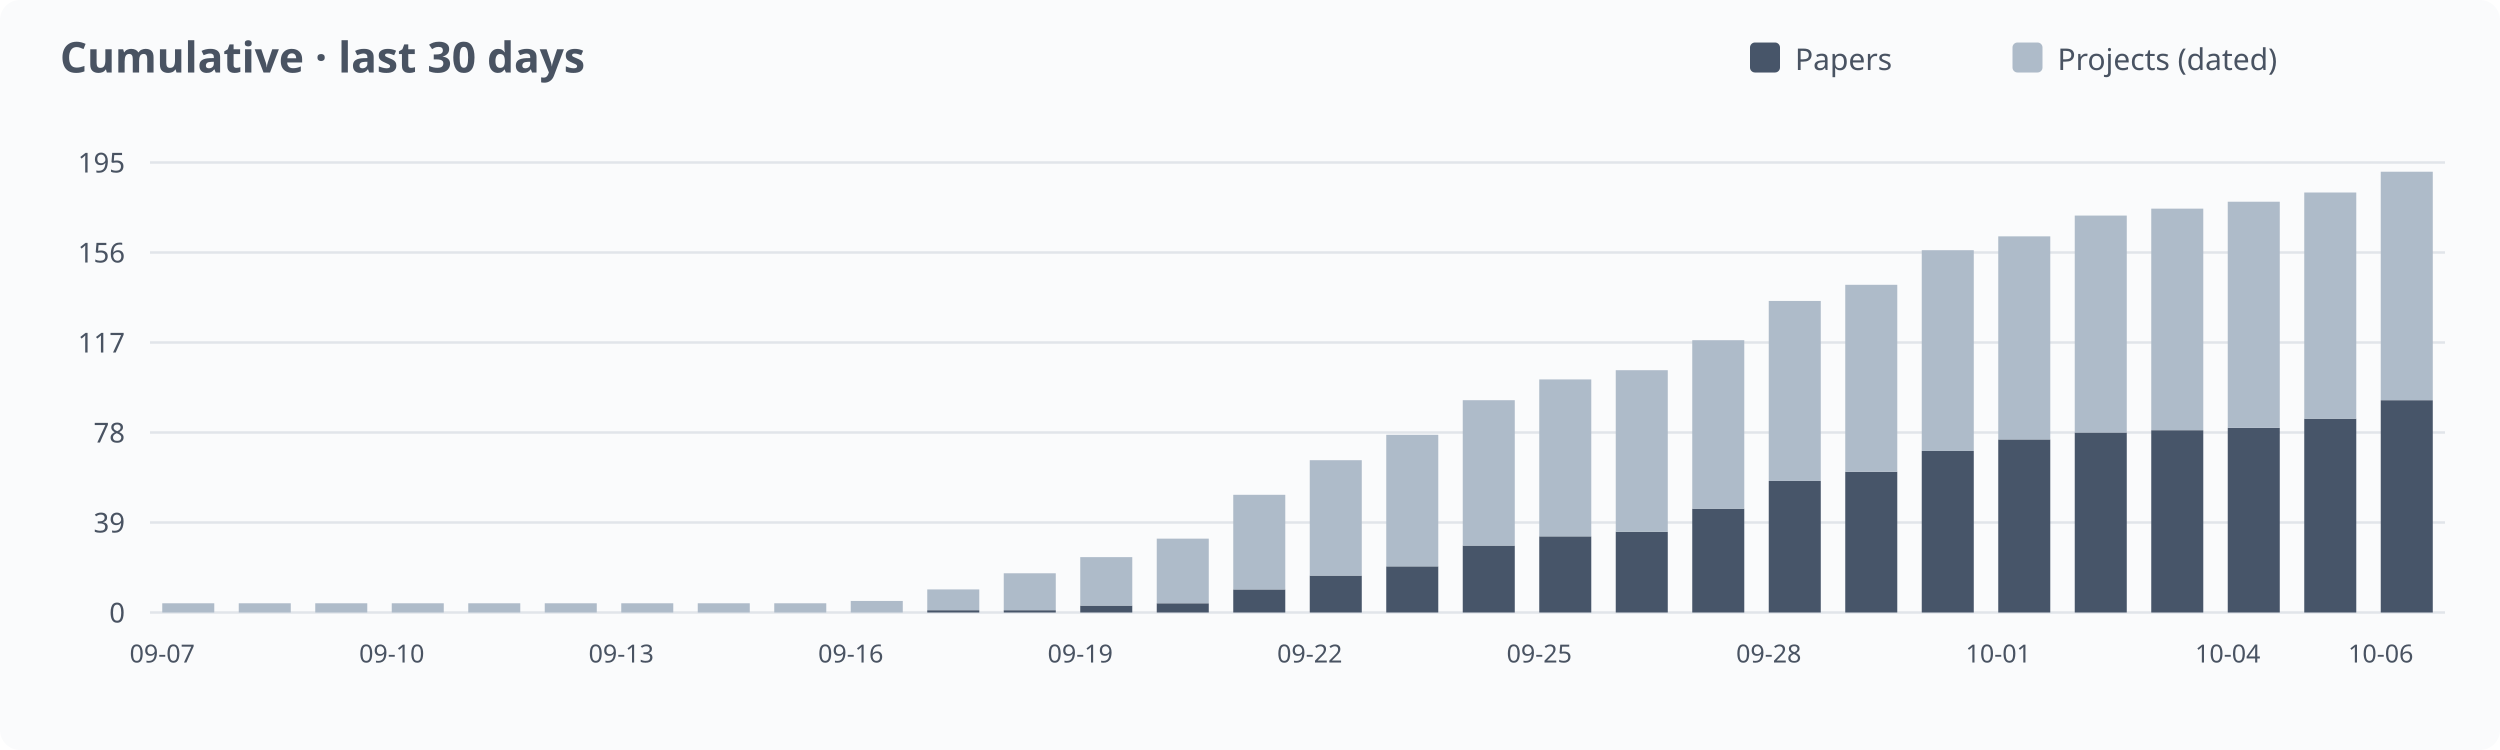
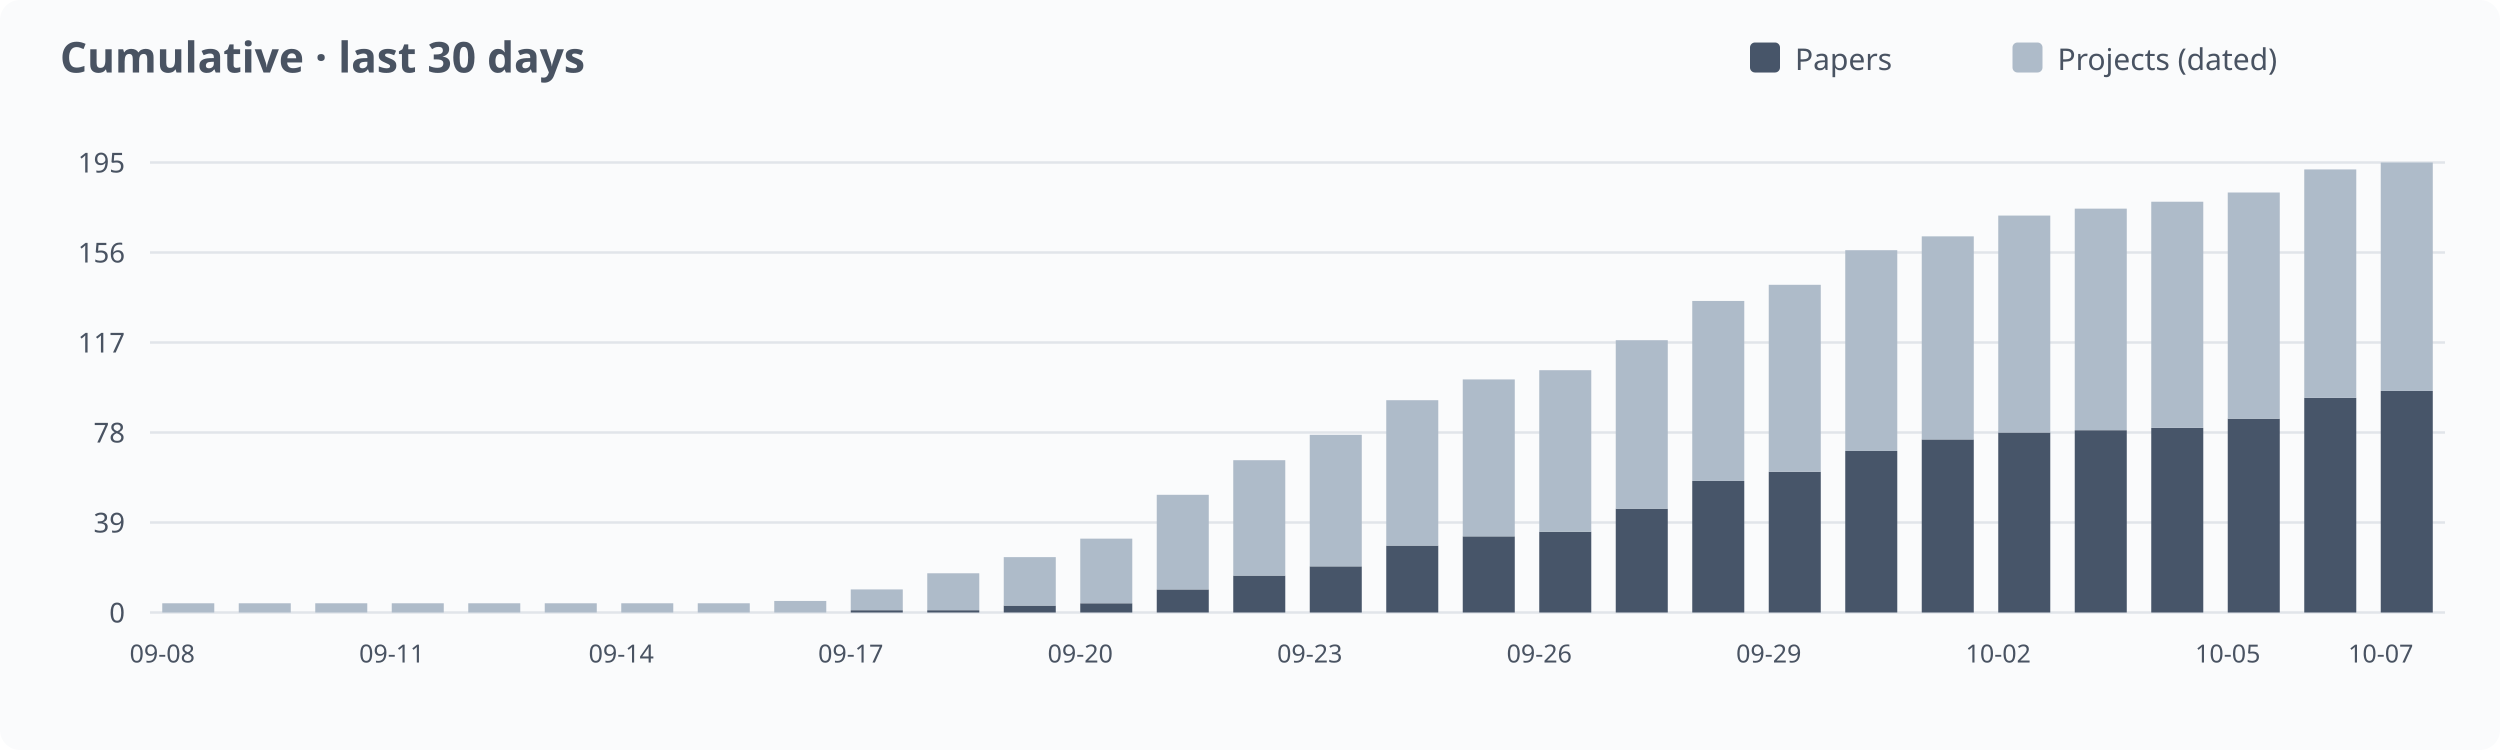
<svg xmlns="http://www.w3.org/2000/svg" width="1000" height="300" viewBox="0 0 1000 300" role="img" aria-labelledby="title desc">
  <rect width="100%" height="100%" rx="8" fill="#fafbfc" />
  <g font-family="system-ui,sans-serif" fill="#495362">
    <text x="24" y="29" font-size="17" font-weight="600">Cumulative · last 30 days</text>
    <rect x="700" y="17" width="12" height="12" rx="2" fill="#475569" />
    <text x="718" y="28" font-size="12">Papers</text>
    <rect x="805" y="17" width="12" height="12" rx="2" fill="#aebbc9" />
    <text x="823" y="28" font-size="12">Projects (dated)</text>
    <path d="M60 245.0H978" stroke="#e1e5ea" />
    <text x="50" y="249.0" text-anchor="end" font-size="11">0</text>
    <path d="M60 209.0H978" stroke="#e1e5ea" />
    <text x="50" y="213.0" text-anchor="end" font-size="11">39</text>
    <path d="M60 173.0H978" stroke="#e1e5ea" />
    <text x="50" y="177.0" text-anchor="end" font-size="11">78</text>
    <path d="M60 137.0H978" stroke="#e1e5ea" />
    <text x="50" y="141.0" text-anchor="end" font-size="11">117</text>
    <path d="M60 101.0H978" stroke="#e1e5ea" />
    <text x="50" y="105.0" text-anchor="end" font-size="11">156</text>
    <path d="M60 65.0H978" stroke="#e1e5ea" />
    <text x="50" y="69.0" text-anchor="end" font-size="11">195</text>
    <rect x="64.90" y="245.00" width="20.81" height="0.00" fill="#475569" />
    <rect x="64.90" y="241.31" width="20.81" height="3.69" fill="#aebbc9" />
-     <text x="64.90" y="265" text-anchor="middle" font-size="10">09-07</text>
+     <text x="64.90" y="265" text-anchor="middle" font-size="10">09-08</text>
    <rect x="95.50" y="245.00" width="20.81" height="0.00" fill="#475569" />
    <rect x="95.50" y="241.31" width="20.81" height="3.69" fill="#aebbc9" />
    <rect x="126.10" y="245.00" width="20.81" height="0.00" fill="#475569" />
    <rect x="126.10" y="241.31" width="20.81" height="3.69" fill="#aebbc9" />
    <rect x="156.70" y="245.00" width="20.81" height="0.00" fill="#475569" />
    <rect x="156.70" y="241.31" width="20.81" height="3.69" fill="#aebbc9" />
-     <text x="156.70" y="265" text-anchor="middle" font-size="10">09-10</text>
+     <text x="156.70" y="265" text-anchor="middle" font-size="10">09-11</text>
    <rect x="187.30" y="245.00" width="20.81" height="0.00" fill="#475569" />
    <rect x="187.30" y="241.31" width="20.81" height="3.69" fill="#aebbc9" />
    <rect x="217.90" y="245.00" width="20.81" height="0.00" fill="#475569" />
    <rect x="217.90" y="241.31" width="20.81" height="3.69" fill="#aebbc9" />
    <rect x="248.50" y="245.00" width="20.81" height="0.00" fill="#475569" />
    <rect x="248.50" y="241.31" width="20.81" height="3.69" fill="#aebbc9" />
-     <text x="248.50" y="265" text-anchor="middle" font-size="10">09-13</text>
+     <text x="248.50" y="265" text-anchor="middle" font-size="10">09-14</text>
    <rect x="279.10" y="245.00" width="20.81" height="0.00" fill="#475569" />
    <rect x="279.10" y="241.31" width="20.81" height="3.69" fill="#aebbc9" />
    <rect x="309.70" y="245.00" width="20.81" height="0.00" fill="#475569" />
-     <rect x="309.70" y="241.31" width="20.81" height="3.69" fill="#aebbc9" />
-     <rect x="340.30" y="245.00" width="20.81" height="0.00" fill="#475569" />
-     <rect x="340.30" y="240.38" width="20.81" height="4.62" fill="#aebbc9" />
-     <text x="340.30" y="265" text-anchor="middle" font-size="10">09-16</text>
+     <rect x="309.70" y="240.38" width="20.81" height="4.62" fill="#aebbc9" />
+     <rect x="340.30" y="244.08" width="20.81" height="0.92" fill="#475569" />
+     <rect x="340.30" y="235.77" width="20.81" height="8.31" fill="#aebbc9" />
+     <text x="340.30" y="265" text-anchor="middle" font-size="10">09-17</text>
    <rect x="370.90" y="244.08" width="20.81" height="0.92" fill="#475569" />
-     <rect x="370.90" y="235.77" width="20.81" height="8.31" fill="#aebbc9" />
-     <rect x="401.50" y="244.08" width="20.81" height="0.92" fill="#475569" />
-     <rect x="401.50" y="229.31" width="20.81" height="14.77" fill="#aebbc9" />
-     <rect x="432.10" y="242.23" width="20.81" height="2.77" fill="#475569" />
-     <rect x="432.10" y="222.85" width="20.81" height="19.38" fill="#aebbc9" />
-     <text x="432.10" y="265" text-anchor="middle" font-size="10">09-19</text>
-     <rect x="462.70" y="241.31" width="20.81" height="3.69" fill="#475569" />
-     <rect x="462.70" y="215.46" width="20.81" height="25.85" fill="#aebbc9" />
-     <rect x="493.30" y="235.77" width="20.81" height="9.23" fill="#475569" />
-     <rect x="493.30" y="197.92" width="20.81" height="37.85" fill="#aebbc9" />
-     <rect x="523.90" y="230.23" width="20.81" height="14.77" fill="#475569" />
-     <rect x="523.90" y="184.08" width="20.81" height="46.15" fill="#aebbc9" />
-     <text x="523.90" y="265" text-anchor="middle" font-size="10">09-22</text>
-     <rect x="554.50" y="226.54" width="20.81" height="18.46" fill="#475569" />
-     <rect x="554.50" y="173.92" width="20.81" height="52.62" fill="#aebbc9" />
-     <rect x="585.10" y="218.23" width="20.81" height="26.77" fill="#475569" />
-     <rect x="585.10" y="160.08" width="20.81" height="58.15" fill="#aebbc9" />
-     <rect x="615.70" y="214.54" width="20.81" height="30.46" fill="#475569" />
-     <rect x="615.70" y="151.77" width="20.81" height="62.77" fill="#aebbc9" />
-     <text x="615.70" y="265" text-anchor="middle" font-size="10">09-25</text>
-     <rect x="646.30" y="212.69" width="20.81" height="32.31" fill="#475569" />
-     <rect x="646.30" y="148.08" width="20.81" height="64.62" fill="#aebbc9" />
-     <rect x="676.90" y="203.46" width="20.81" height="41.54" fill="#475569" />
-     <rect x="676.90" y="136.08" width="20.81" height="67.38" fill="#aebbc9" />
-     <rect x="707.50" y="192.38" width="20.81" height="52.62" fill="#475569" />
-     <rect x="707.50" y="120.38" width="20.81" height="72.00" fill="#aebbc9" />
-     <text x="707.50" y="265" text-anchor="middle" font-size="10">09-28</text>
-     <rect x="738.10" y="188.69" width="20.81" height="56.31" fill="#475569" />
-     <rect x="738.10" y="113.92" width="20.81" height="74.77" fill="#aebbc9" />
-     <rect x="768.70" y="180.38" width="20.81" height="64.62" fill="#475569" />
-     <rect x="768.70" y="100.08" width="20.81" height="80.31" fill="#aebbc9" />
-     <rect x="799.30" y="175.77" width="20.81" height="69.23" fill="#475569" />
-     <rect x="799.30" y="94.54" width="20.81" height="81.23" fill="#aebbc9" />
-     <text x="799.30" y="265" text-anchor="middle" font-size="10">10-01</text>
-     <rect x="829.90" y="173.00" width="20.81" height="72.00" fill="#475569" />
-     <rect x="829.90" y="86.23" width="20.81" height="86.77" fill="#aebbc9" />
-     <rect x="860.50" y="172.08" width="20.81" height="72.92" fill="#475569" />
-     <rect x="860.50" y="83.46" width="20.81" height="88.62" fill="#aebbc9" />
-     <rect x="891.10" y="171.15" width="20.81" height="73.85" fill="#475569" />
-     <rect x="891.10" y="80.69" width="20.81" height="90.46" fill="#aebbc9" />
-     <text x="891.10" y="265" text-anchor="middle" font-size="10">10-04</text>
-     <rect x="921.70" y="167.46" width="20.81" height="77.54" fill="#475569" />
-     <rect x="921.70" y="77.00" width="20.81" height="90.46" fill="#aebbc9" />
-     <rect x="952.30" y="160.08" width="20.81" height="84.92" fill="#475569" />
-     <rect x="952.30" y="68.69" width="20.81" height="91.38" fill="#aebbc9" />
-     <text x="952.30" y="265" text-anchor="middle" font-size="10">10-06</text>
+     <rect x="370.90" y="229.31" width="20.81" height="14.77" fill="#aebbc9" />
+     <rect x="401.50" y="242.23" width="20.81" height="2.77" fill="#475569" />
+     <rect x="401.50" y="222.85" width="20.81" height="19.38" fill="#aebbc9" />
+     <rect x="432.10" y="241.31" width="20.81" height="3.69" fill="#475569" />
+     <rect x="432.10" y="215.46" width="20.81" height="25.85" fill="#aebbc9" />
+     <text x="432.10" y="265" text-anchor="middle" font-size="10">09-20</text>
+     <rect x="462.70" y="235.77" width="20.81" height="9.23" fill="#475569" />
+     <rect x="462.70" y="197.92" width="20.81" height="37.85" fill="#aebbc9" />
+     <rect x="493.30" y="230.23" width="20.81" height="14.77" fill="#475569" />
+     <rect x="493.30" y="184.08" width="20.81" height="46.15" fill="#aebbc9" />
+     <rect x="523.90" y="226.54" width="20.81" height="18.46" fill="#475569" />
+     <rect x="523.90" y="173.92" width="20.81" height="52.62" fill="#aebbc9" />
+     <text x="523.90" y="265" text-anchor="middle" font-size="10">09-23</text>
+     <rect x="554.50" y="218.23" width="20.81" height="26.77" fill="#475569" />
+     <rect x="554.50" y="160.08" width="20.81" height="58.15" fill="#aebbc9" />
+     <rect x="585.10" y="214.54" width="20.81" height="30.46" fill="#475569" />
+     <rect x="585.10" y="151.77" width="20.81" height="62.77" fill="#aebbc9" />
+     <rect x="615.70" y="212.69" width="20.81" height="32.31" fill="#475569" />
+     <rect x="615.70" y="148.08" width="20.81" height="64.62" fill="#aebbc9" />
+     <text x="615.70" y="265" text-anchor="middle" font-size="10">09-26</text>
+     <rect x="646.30" y="203.46" width="20.81" height="41.54" fill="#475569" />
+     <rect x="646.30" y="136.08" width="20.81" height="67.38" fill="#aebbc9" />
+     <rect x="676.90" y="192.38" width="20.81" height="52.62" fill="#475569" />
+     <rect x="676.90" y="120.38" width="20.81" height="72.00" fill="#aebbc9" />
+     <rect x="707.50" y="188.69" width="20.81" height="56.31" fill="#475569" />
+     <rect x="707.50" y="113.92" width="20.81" height="74.77" fill="#aebbc9" />
+     <text x="707.50" y="265" text-anchor="middle" font-size="10">09-29</text>
+     <rect x="738.10" y="180.38" width="20.81" height="64.62" fill="#475569" />
+     <rect x="738.10" y="100.08" width="20.81" height="80.31" fill="#aebbc9" />
+     <rect x="768.70" y="175.77" width="20.81" height="69.23" fill="#475569" />
+     <rect x="768.70" y="94.54" width="20.81" height="81.23" fill="#aebbc9" />
+     <rect x="799.30" y="173.00" width="20.81" height="72.00" fill="#475569" />
+     <rect x="799.30" y="86.23" width="20.81" height="86.77" fill="#aebbc9" />
+     <text x="799.30" y="265" text-anchor="middle" font-size="10">10-02</text>
+     <rect x="829.90" y="172.08" width="20.81" height="72.92" fill="#475569" />
+     <rect x="829.90" y="83.46" width="20.81" height="88.62" fill="#aebbc9" />
+     <rect x="860.50" y="171.15" width="20.81" height="73.85" fill="#475569" />
+     <rect x="860.50" y="80.69" width="20.81" height="90.46" fill="#aebbc9" />
+     <rect x="891.10" y="167.46" width="20.81" height="77.54" fill="#475569" />
+     <rect x="891.10" y="77.00" width="20.81" height="90.46" fill="#aebbc9" />
+     <text x="891.10" y="265" text-anchor="middle" font-size="10">10-05</text>
+     <rect x="921.70" y="159.15" width="20.81" height="85.85" fill="#475569" />
+     <rect x="921.70" y="67.77" width="20.81" height="91.38" fill="#aebbc9" />
+     <rect x="952.30" y="156.38" width="20.81" height="88.62" fill="#475569" />
+     <rect x="952.30" y="65.00" width="20.81" height="91.38" fill="#aebbc9" />
+     <text x="952.30" y="265" text-anchor="middle" font-size="10">10-07</text>
  </g>
</svg>
